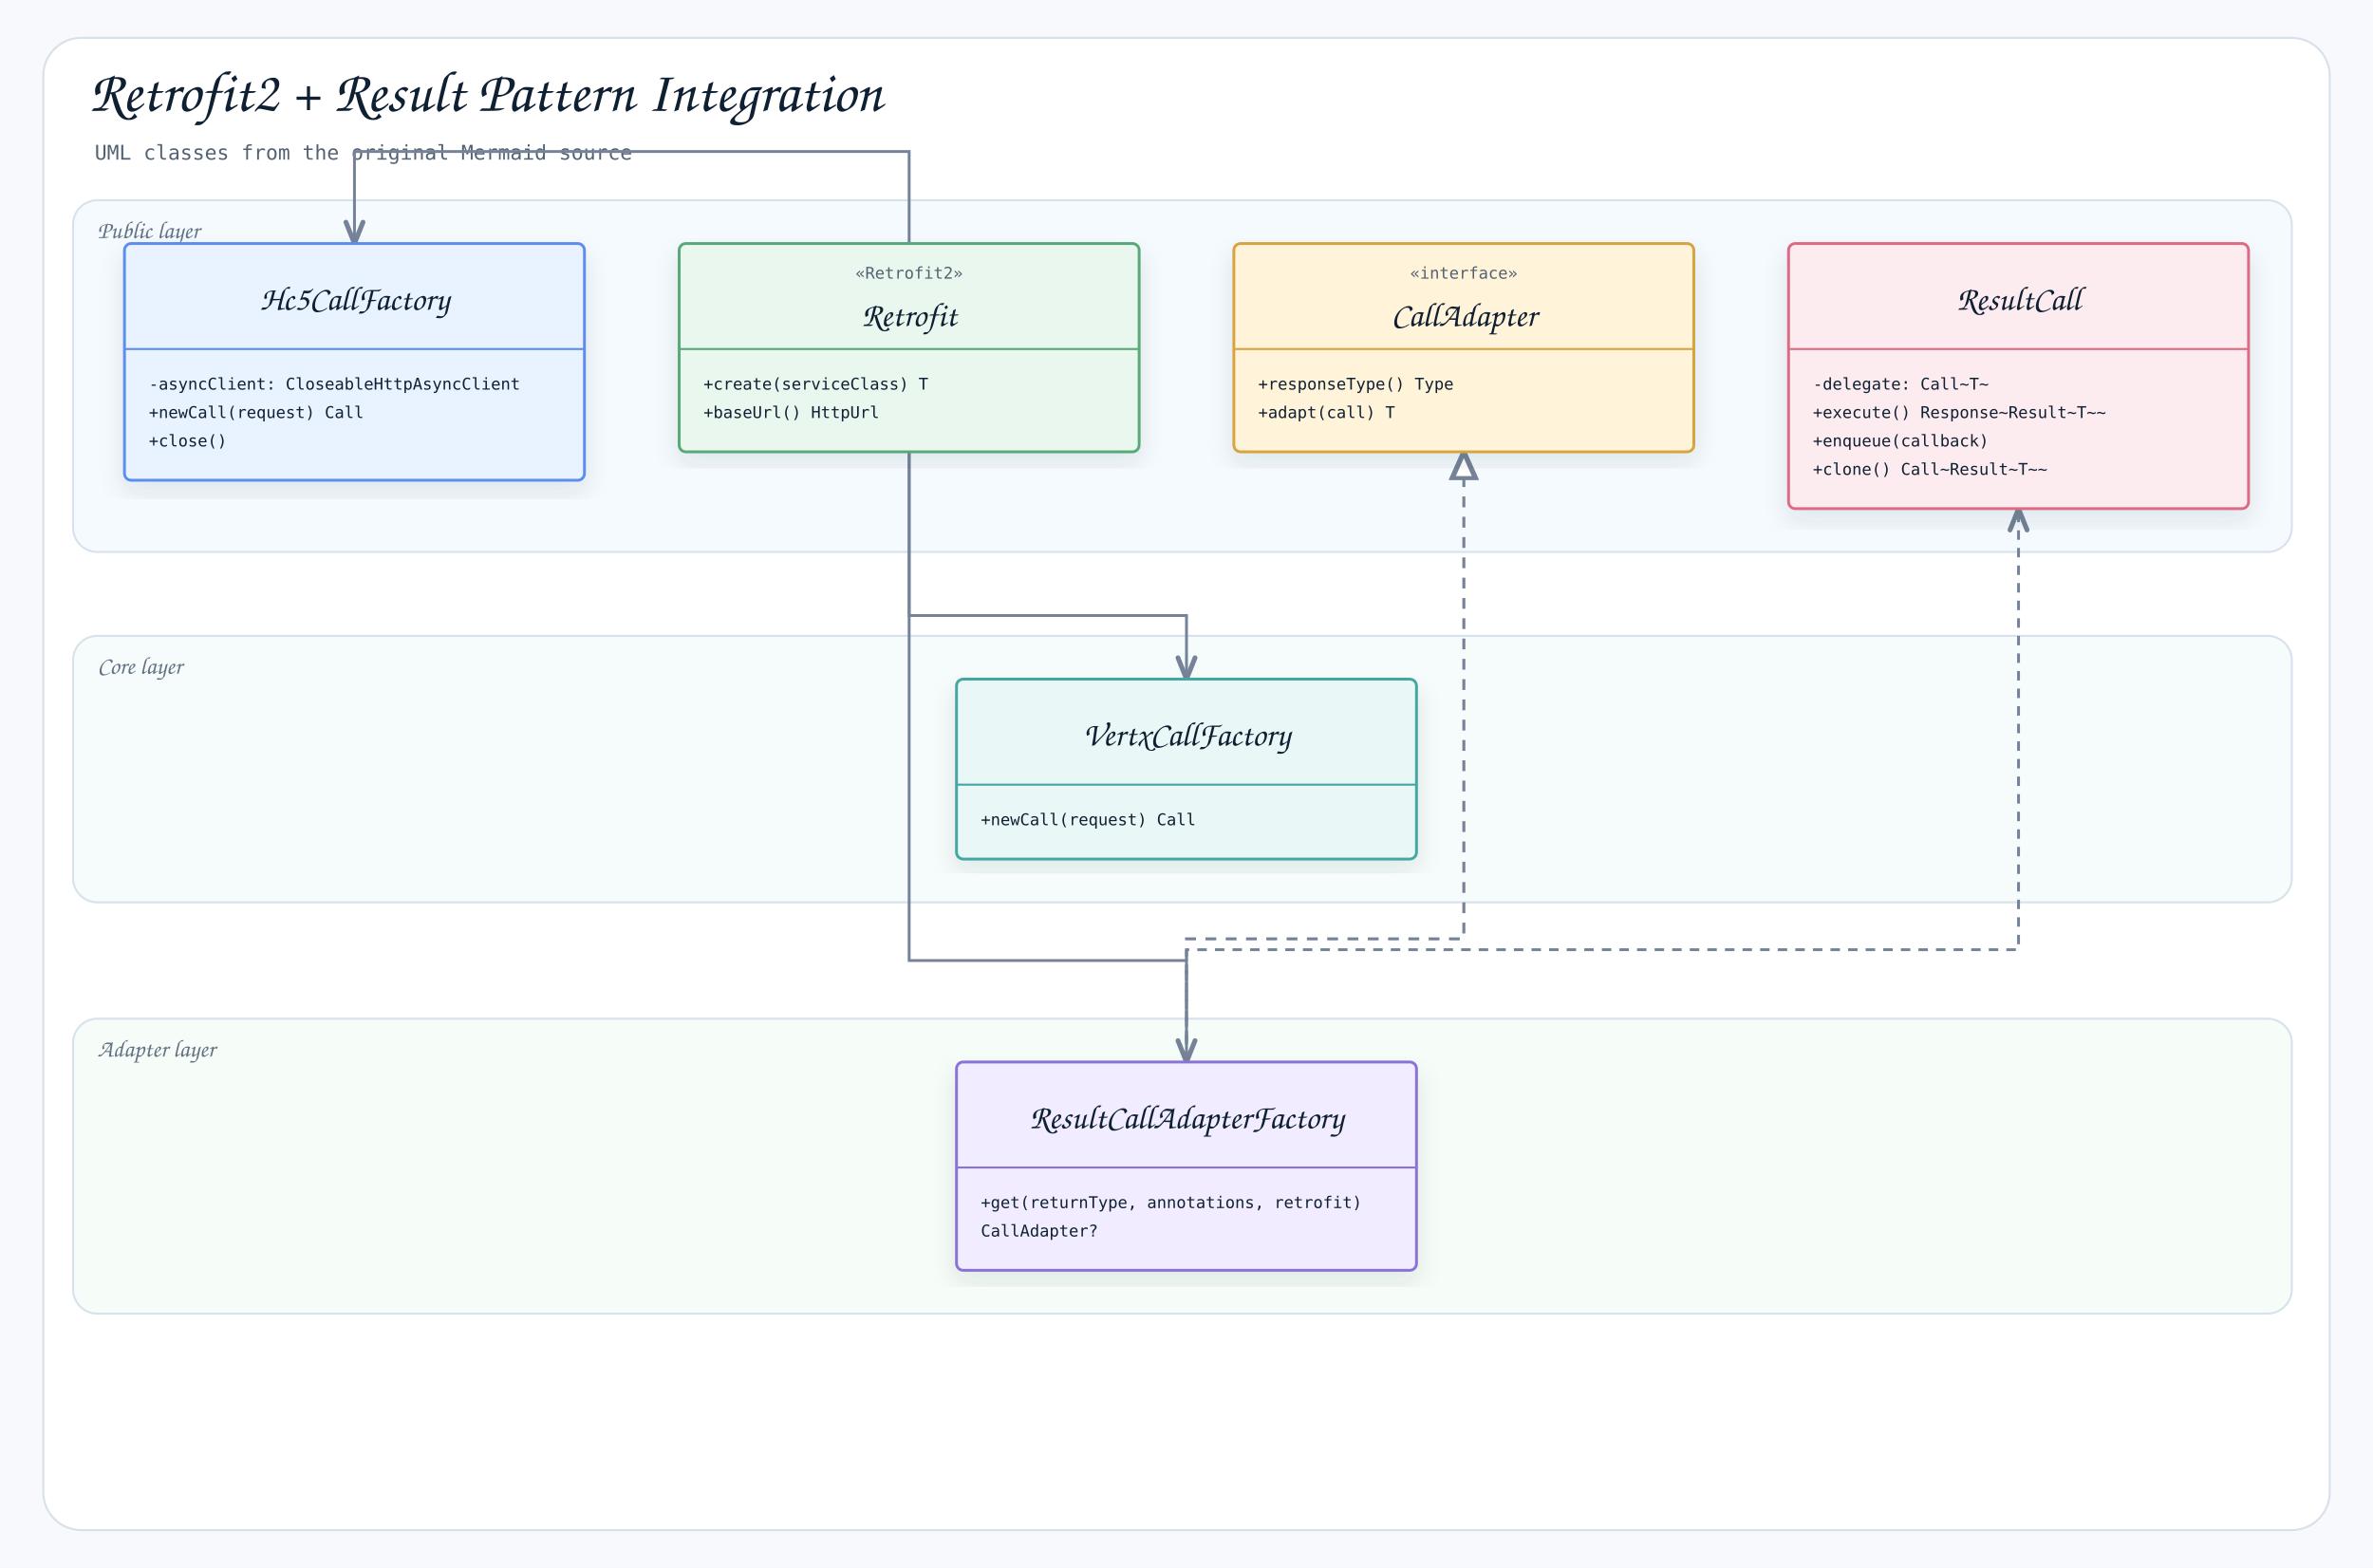
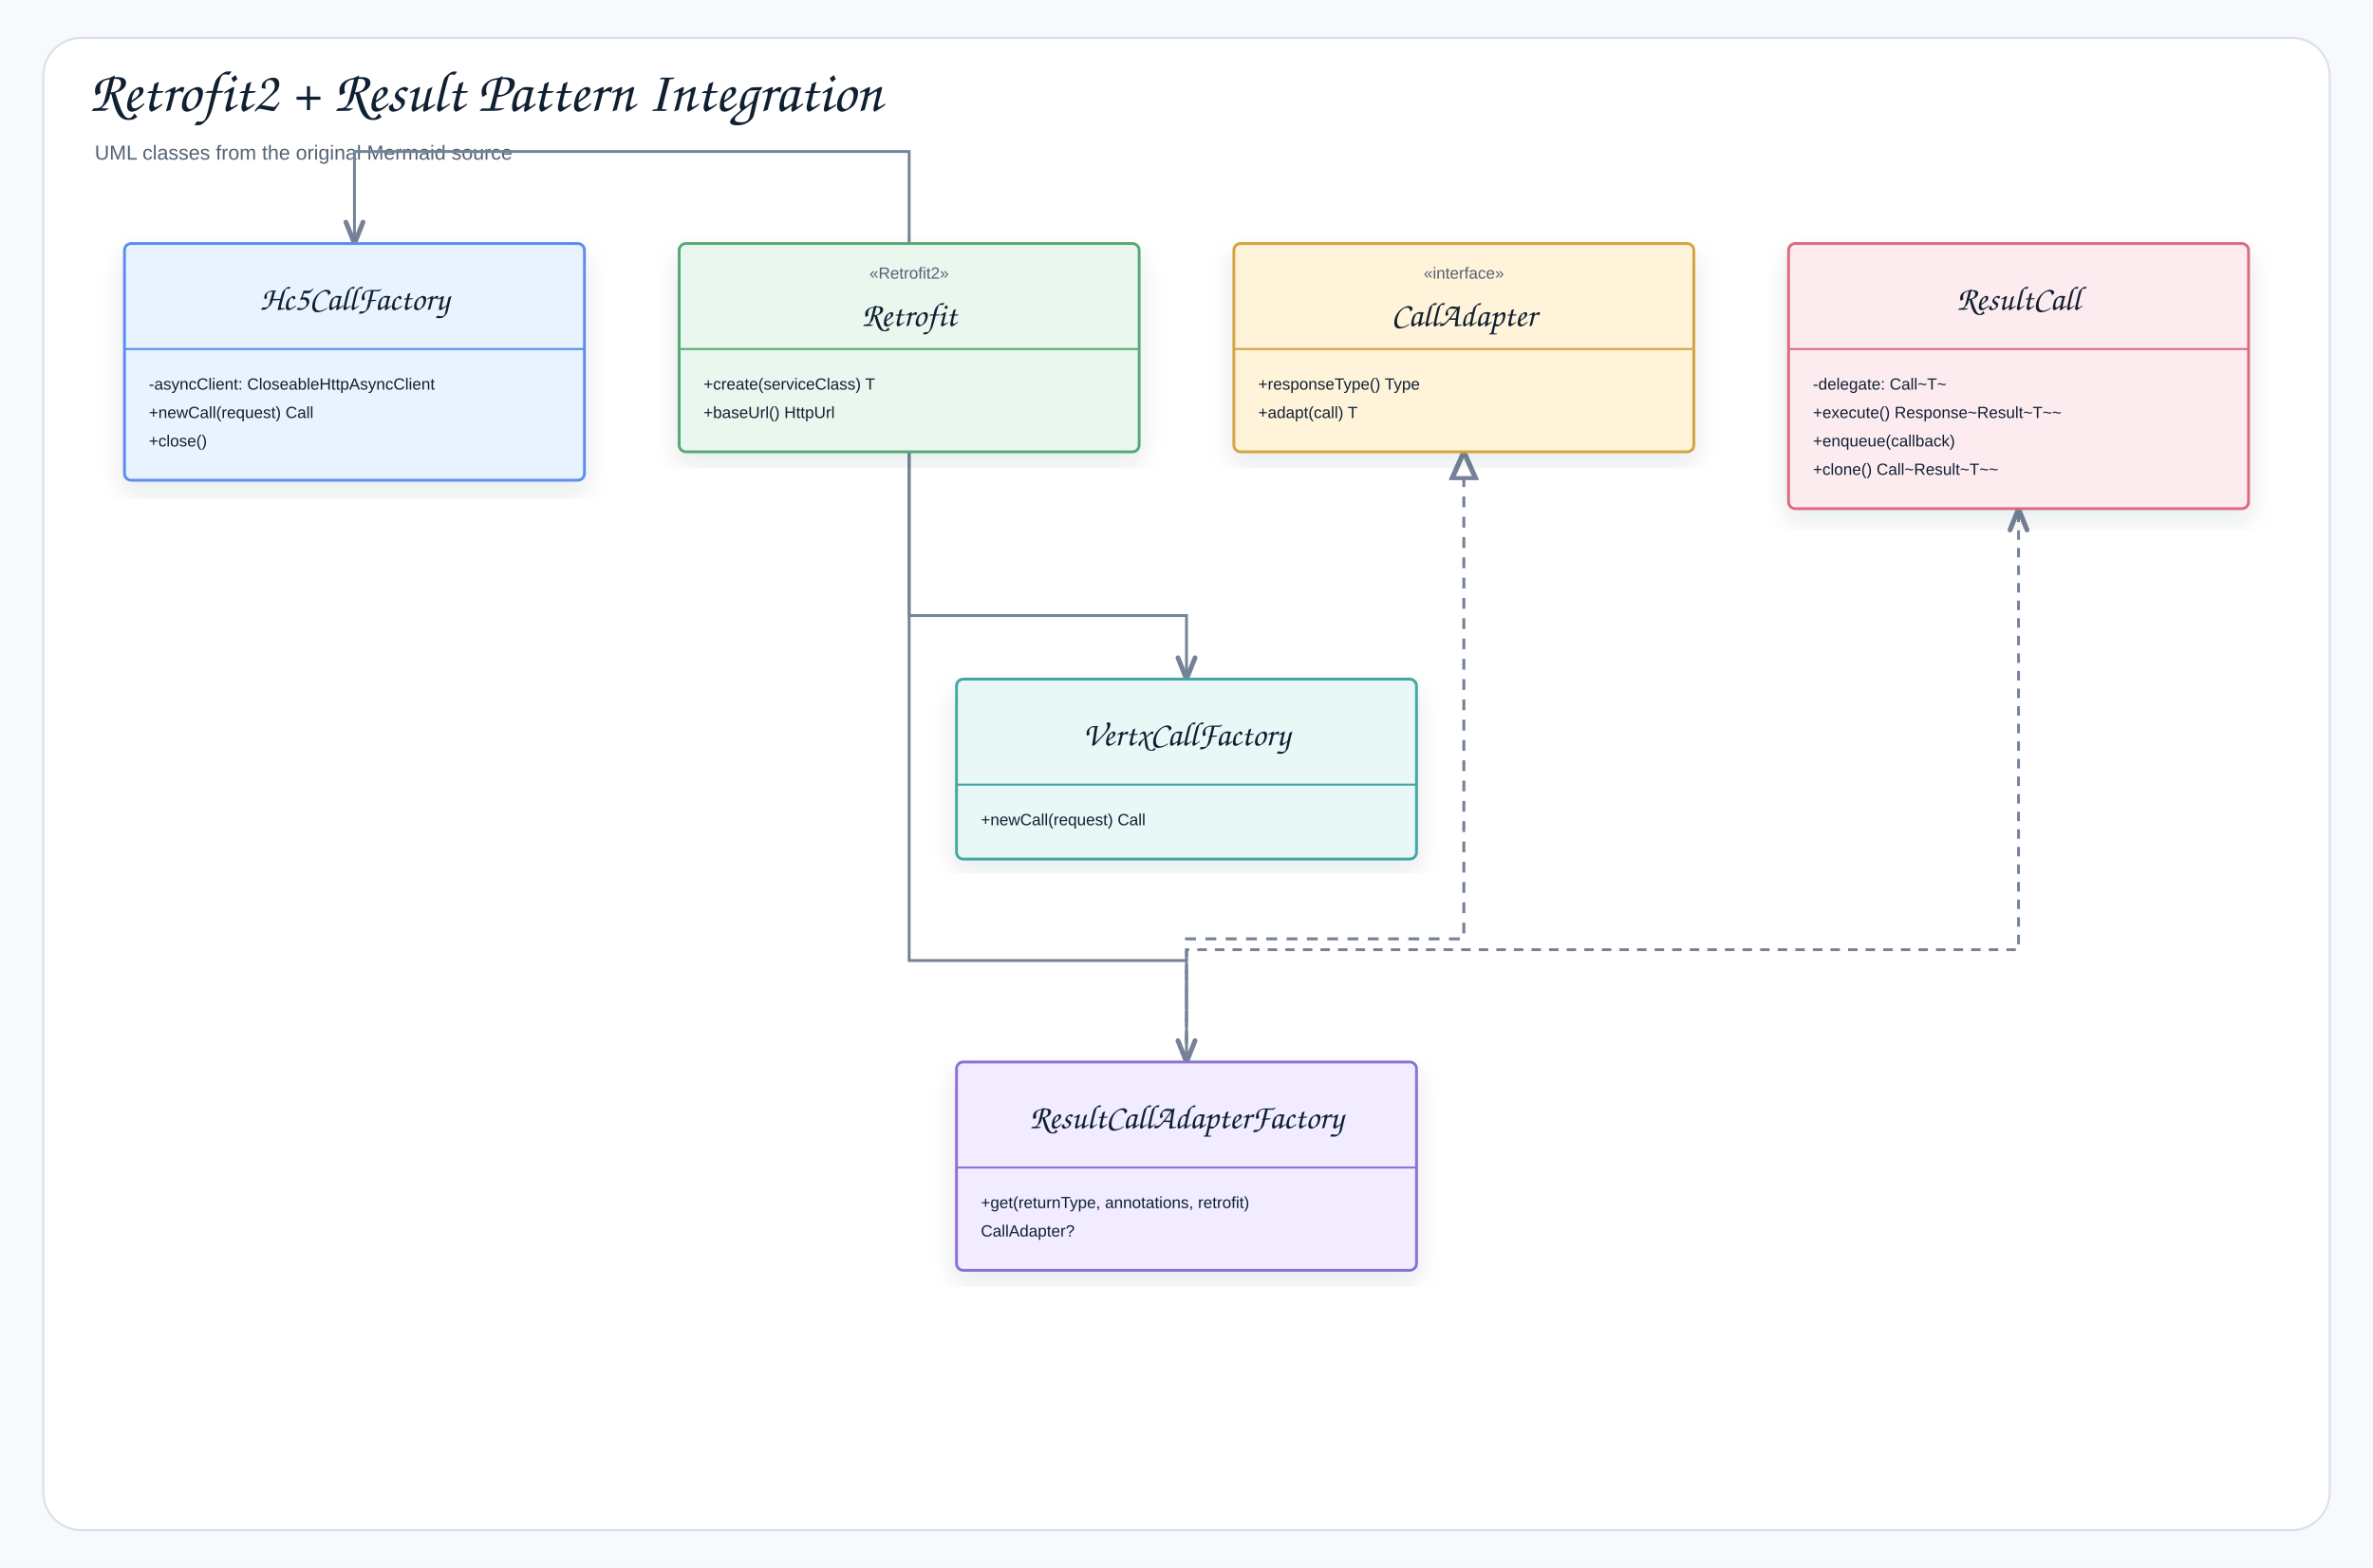
<svg xmlns="http://www.w3.org/2000/svg" width="1754" height="1159" viewBox="0 0 1754 1159" role="img" aria-label="Retrofit2 + Result Pattern Integration">
  <defs>
    <filter id="shadow" x="-8%" y="-8%" width="116%" height="116%">
      <feDropShadow dx="0" dy="8" stdDeviation="9" flood-color="#1f2937" flood-opacity="0.10" />
    </filter>
    <marker id="openArrow" markerWidth="10" markerHeight="8" refX="8.5" refY="4" orient="auto" markerUnits="strokeWidth">
      <path d="M 1 1 L 8.5 4 L 1 7" fill="none" stroke="#758297" stroke-width="1.7" stroke-linecap="round" stroke-linejoin="round" />
    </marker>
    <marker id="inherit" markerWidth="11" markerHeight="10" refX="9.5" refY="5" orient="auto" markerUnits="strokeWidth">
      <path d="M 0.5 1 L 9.5 5 L 0.5 9 Z" fill="#ffffff" stroke="#758297" stroke-width="1.7" />
    </marker>
    <style>
    .canvas{fill:#f7f9fc}.frame{fill:#fff;stroke:#d8e0ea;stroke-width:1.5}
-     .title{font-family:"Architects Daughter","Comic Mono","Comic Sans MS","Comic Sans",cursive;font-size:43px;font-weight:400;fill:#102033}
-     .subtitle{font-family:"Comic Mono","Comic Sans MS","Comic Sans",monospace;font-size:15px;font-weight:400;fill:#536273}
-     .label{font-family:"Architects Daughter","Comic Mono","Comic Sans MS","Comic Sans",cursive;font-size:25px;font-weight:400;fill:#102033}
-     .smallLabel{font-family:"Architects Daughter","Comic Mono","Comic Sans MS","Comic Sans",cursive;font-size:21px;font-weight:400;fill:#102033}
-     .mono{font-family:"Comic Mono","Comic Sans MS","Comic Sans",monospace;font-size:12px;font-weight:400;fill:#102033}
-     .small{font-family:"Comic Mono","Comic Sans MS","Comic Sans",monospace;font-size:12px;font-weight:400;fill:#536273}
-     .strong{font-family:"Comic Mono","Comic Sans MS","Comic Sans",monospace;font-size:13px;font-weight:400;fill:#102033}
+     .title{font-family:"Architects Daughter","Comic Sans MS","Comic Sans",cursive;font-size:43px;font-weight:400;fill:#102033}
+     .subtitle{font-family:"Comic Sans MS","Comic Sans","Comic Neue",Arial,sans-serif;font-size:15px;font-weight:400;fill:#536273}
+     .label{font-family:"Architects Daughter","Comic Sans MS","Comic Sans",cursive;font-size:25px;font-weight:400;fill:#102033}
+     .smallLabel{font-family:"Architects Daughter","Comic Sans MS","Comic Sans",cursive;font-size:21px;font-weight:400;fill:#102033}
+     .mono{font-family:"Comic Sans MS","Comic Sans","Comic Neue",Arial,sans-serif;font-size:12px;font-weight:400;fill:#102033}
+     .small{font-family:"Comic Sans MS","Comic Sans","Comic Neue",Arial,sans-serif;font-size:12px;font-weight:400;fill:#536273}
+     .strong{font-family:"Comic Sans MS","Comic Sans","Comic Neue",Arial,sans-serif;font-size:13px;font-weight:400;fill:#102033}
    .card{stroke-width:2.1;filter:url(#shadow)}.compartment{stroke-width:1.5;fill:none}
    .line{stroke:#758297;stroke-width:2.1;fill:none;marker-end:url(#openArrow)}
    .plainLine{stroke:#758297;stroke-width:2.1;fill:none}
    .dashed{stroke:#758297;stroke-width:2.1;stroke-dasharray:7 6;fill:none;marker-end:url(#openArrow)}
    .inheritLine{stroke:#758297;stroke-width:2.2;fill:none;marker-end:url(#inherit)}
    .implLine{stroke:#758297;stroke-width:2.2;stroke-dasharray:8 7;fill:none;marker-end:url(#inherit)}
- 
-       /* README_LAYER_BANDS:START */
-       .readmeLayerBand{fill-opacity:.42;stroke:#D7E2EC;stroke-width:1.5}
-       .readmeLayerLabel{font-family:"Architects Daughter","Comic Mono","Comic Sans MS","Comic Sans",cursive;font-size:18px;fill:#627184;font-weight:400}
-       /* README_LAYER_BANDS:END */
-     </style>
+   </style>
  </defs>
  <rect class="canvas" width="1754" height="1159" />
  <rect class="frame" x="32" y="28" width="1690" height="1103" rx="28" />
  <text class="title" x="66" y="82">Retrofit2 + Result Pattern Integration</text>
  <text class="subtitle" x="70" y="118">UML classes from the original Mermaid source</text>
-   <g id="readme-layer-bands">
-     <g id="readme-layer-1">
-       <rect class="readmeLayerBand" x="54" y="148" width="1640" height="260" rx="18" fill="#E8F3FF" />
-       <text class="readmeLayerLabel" x="72" y="176">Public layer</text>
-     </g>
-     <g id="readme-layer-2">
-       <rect class="readmeLayerBand" x="54" y="470" width="1640" height="197" rx="18" fill="#E9F7F6" />
-       <text class="readmeLayerLabel" x="72" y="498">Core layer</text>
-     </g>
-     <g id="readme-layer-3">
-       <rect class="readmeLayerBand" x="54" y="753" width="1640" height="218" rx="18" fill="#EAF7EF" />
-       <text class="readmeLayerLabel" x="72" y="781">Adapter layer</text>
-     </g>
-   </g>
  <path class="line" d="M672 334 L672 455 L877 455 L877 502" />
  <path class="line" d="M672 334 L672 112 L262 112 L262 180" />
  <path class="line" d="M672 334 L672 710 L877 710 L877 785" />
  <path class="dashed" d="M877 785 L877 702 L1492 702 L1492 376" />
  <path class="implLine" d="M877 785 L877 694 L1082 694 L1082 334" />
  <g transform="translate(92,180)">
    <rect class="card" x="0" y="0" width="340" height="175" rx="5" fill="#E8F3FF" stroke="#5B8DEF" />
    <line class="compartment" x1="0" y1="78" x2="340" y2="78" stroke="#5B8DEF" />
    <text class="label" x="170" y="49" text-anchor="middle">Hc5CallFactory</text>
    <text class="mono" x="18" y="108">-asyncClient: CloseableHttpAsyncClient</text>
    <text class="mono" x="18" y="129">+newCall(request) Call</text>
    <text class="mono" x="18" y="150">+close()</text>
  </g>
  <g transform="translate(502,180)">
    <rect class="card" x="0" y="0" width="340" height="154" rx="5" fill="#EAF7EF" stroke="#58A978" />
    <line class="compartment" x1="0" y1="78" x2="340" y2="78" stroke="#58A978" />
    <text class="small" x="170" y="26" text-anchor="middle">«Retrofit2»</text>
    <text class="label" x="170" y="61" text-anchor="middle">Retrofit</text>
    <text class="mono" x="18" y="108">+create(serviceClass) T</text>
    <text class="mono" x="18" y="129">+baseUrl() HttpUrl</text>
  </g>
  <g transform="translate(912,180)">
    <rect class="card" x="0" y="0" width="340" height="154" rx="5" fill="#FFF3D9" stroke="#D6A441" />
    <line class="compartment" x1="0" y1="78" x2="340" y2="78" stroke="#D6A441" />
    <text class="small" x="170" y="26" text-anchor="middle">«interface»</text>
    <text class="label" x="170" y="61" text-anchor="middle">CallAdapter</text>
    <text class="mono" x="18" y="108">+responseType() Type</text>
    <text class="mono" x="18" y="129">+adapt(call) T</text>
  </g>
  <g transform="translate(1322,180)">
    <rect class="card" x="0" y="0" width="340" height="196" rx="5" fill="#FDECEF" stroke="#DC6B82" />
    <line class="compartment" x1="0" y1="78" x2="340" y2="78" stroke="#DC6B82" />
    <text class="label" x="170" y="49" text-anchor="middle">ResultCall</text>
    <text class="mono" x="18" y="108">-delegate: Call~T~</text>
    <text class="mono" x="18" y="129">+execute() Response~Result~T~~</text>
    <text class="mono" x="18" y="150">+enqueue(callback)</text>
    <text class="mono" x="18" y="171">+clone() Call~Result~T~~</text>
  </g>
  <g transform="translate(707,502)">
    <rect class="card" x="0" y="0" width="340" height="133" rx="5" fill="#E9F7F6" stroke="#45A7A1" />
    <line class="compartment" x1="0" y1="78" x2="340" y2="78" stroke="#45A7A1" />
    <text class="label" x="170" y="49" text-anchor="middle">VertxCallFactory</text>
    <text class="mono" x="18" y="108">+newCall(request) Call</text>
  </g>
  <g transform="translate(707,785)">
    <rect class="card" x="0" y="0" width="340" height="154" rx="5" fill="#F1ECFF" stroke="#8A72D6" />
    <line class="compartment" x1="0" y1="78" x2="340" y2="78" stroke="#8A72D6" />
    <text class="label" x="170" y="49" text-anchor="middle">ResultCallAdapterFactory</text>
    <text class="mono" x="18" y="108">+get(returnType, annotations, retrofit)</text>
    <text class="mono" x="18" y="129">CallAdapter?</text>
  </g>
</svg>
